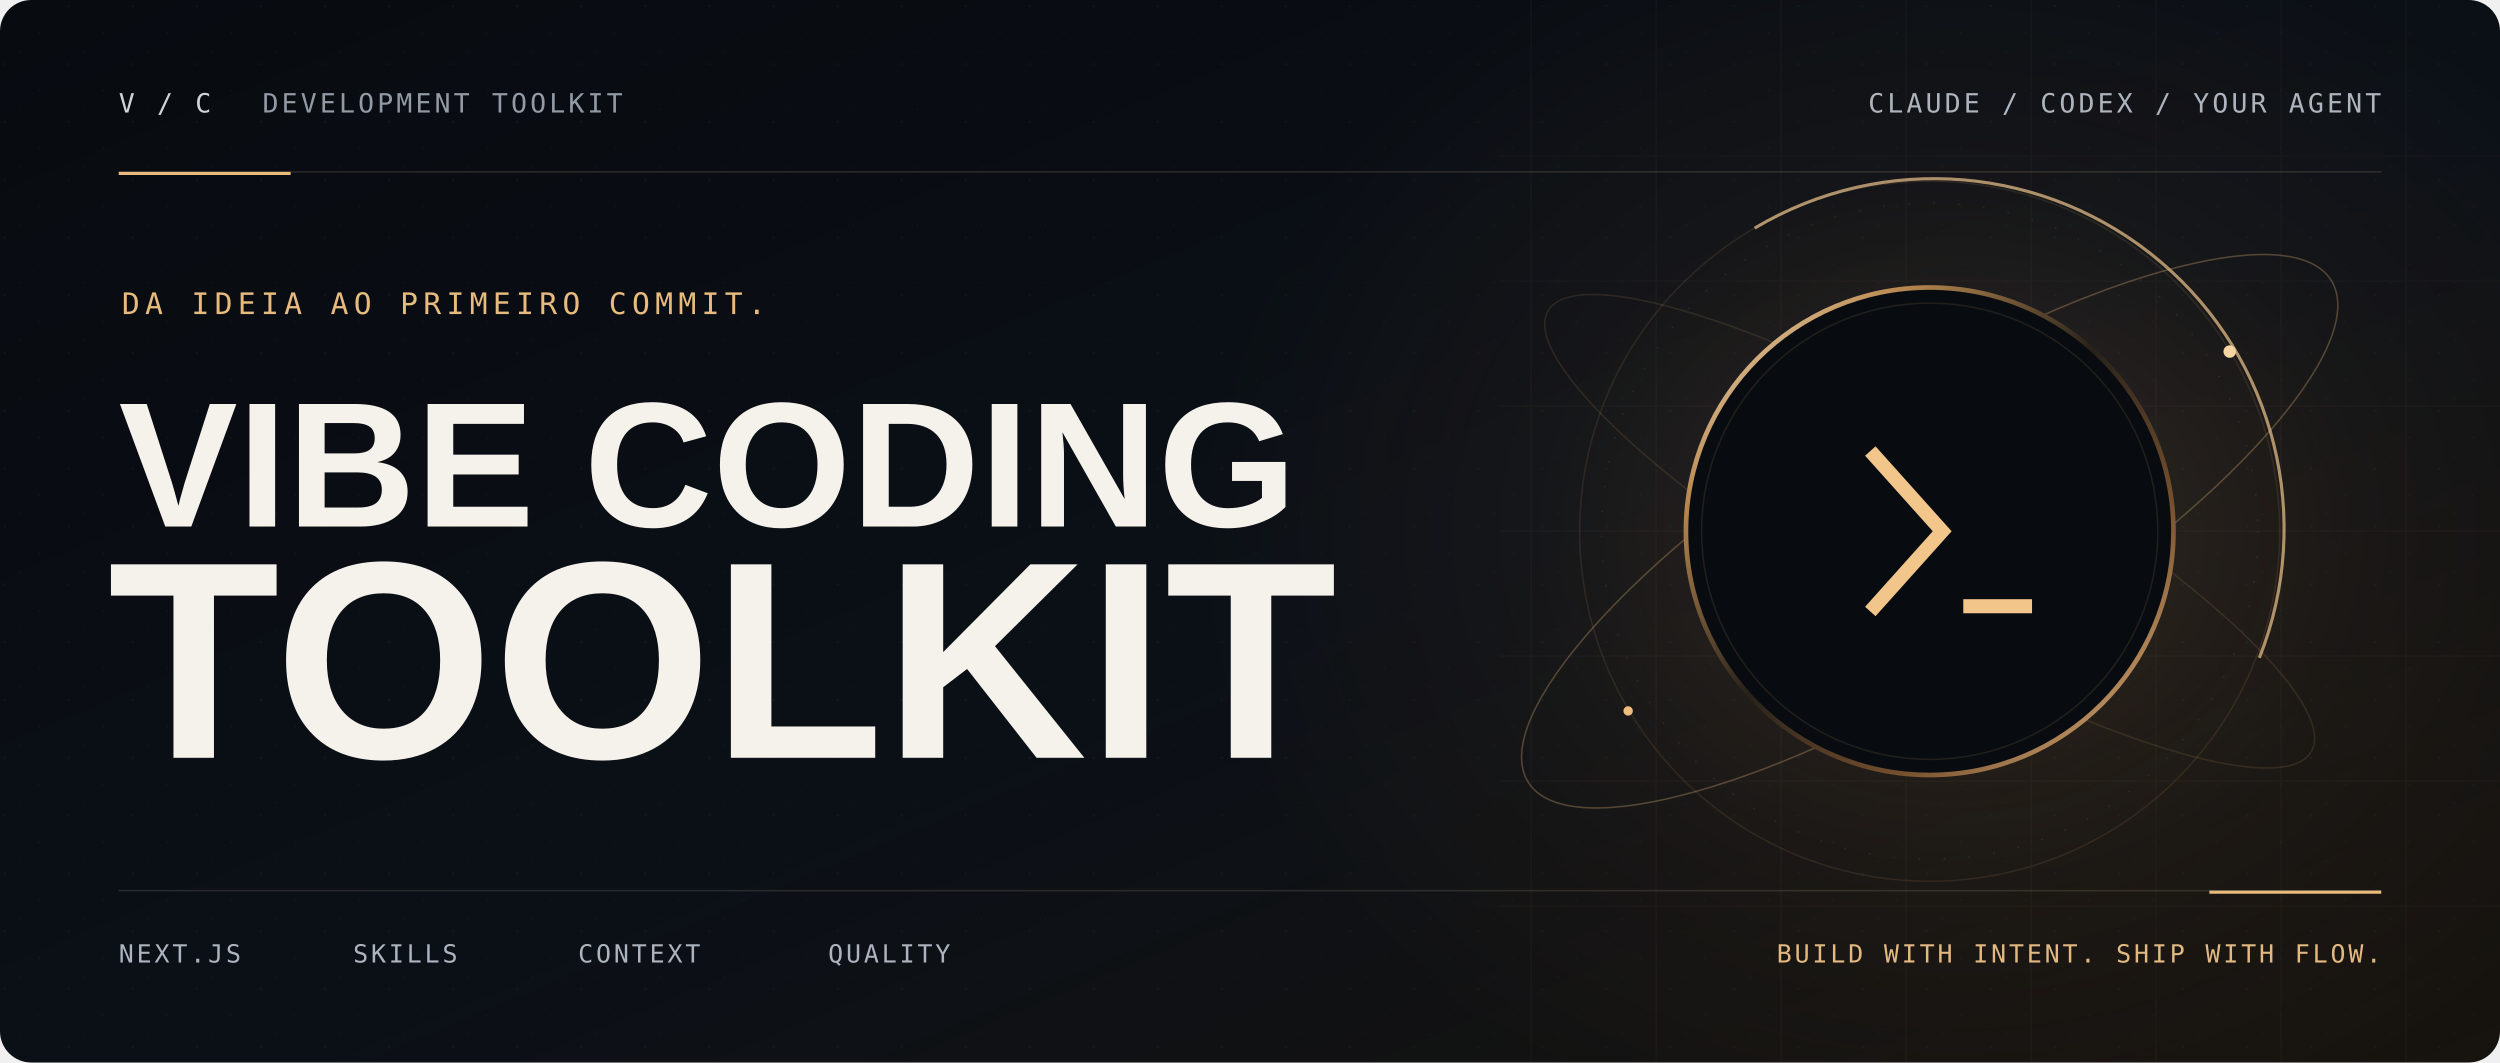
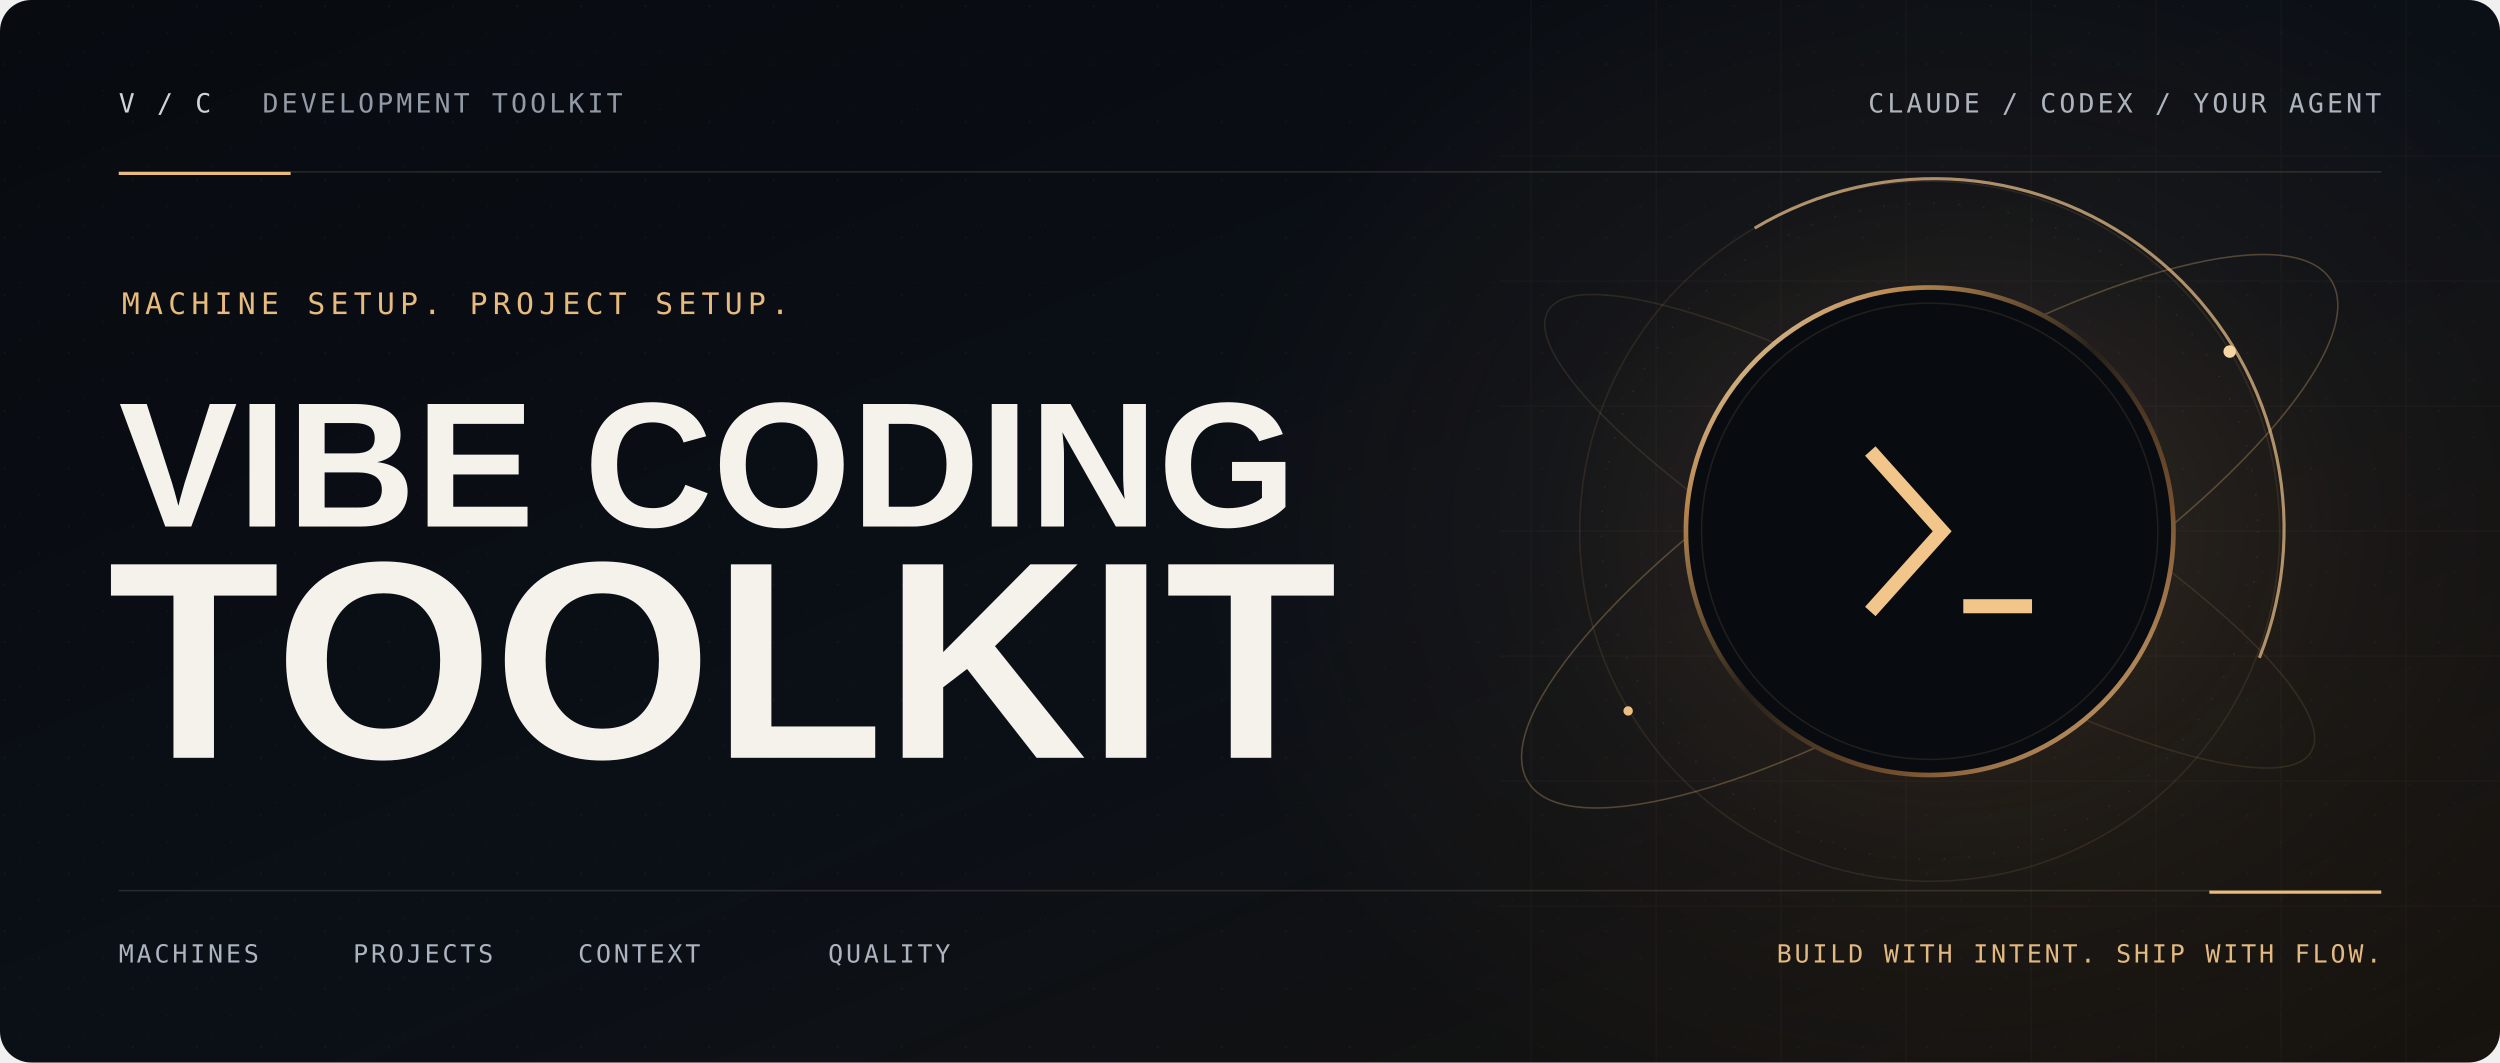
<svg xmlns="http://www.w3.org/2000/svg" width="1600" height="680" viewBox="0 0 1600 680" role="img" aria-labelledby="title description">
  <defs>
    <linearGradient id="background" x2="1" y2="1">
      <stop stop-color="#080b10" />
      <stop offset=".55" stop-color="#0b1017" />
      <stop offset="1" stop-color="#17130e" />
    </linearGradient>
    <radialGradient id="atmosphere">
      <stop stop-color="#f2b66d" stop-opacity=".18" />
      <stop offset=".55" stop-color="#b7783c" stop-opacity=".06" />
      <stop offset="1" stop-color="#b7783c" stop-opacity="0" />
    </radialGradient>
    <linearGradient id="metal" x1="0" y1="0" x2="1" y2="1">
      <stop stop-color="#fff0d5" />
      <stop offset=".22" stop-color="#b98950" />
      <stop offset=".48" stop-color="#27211a" />
      <stop offset=".72" stop-color="#76502e" />
      <stop offset="1" stop-color="#f4c58a" />
    </linearGradient>
    <linearGradient id="beam">
      <stop stop-color="#ecb976" stop-opacity="0" />
      <stop offset=".62" stop-color="#ecb976" stop-opacity=".12" />
      <stop offset=".88" stop-color="#f7d5a0" stop-opacity=".95" />
      <stop offset="1" stop-color="#ecb976" stop-opacity="0" />
    </linearGradient>
    <linearGradient id="sweep">
      <stop stop-color="#f9d6a0" stop-opacity="0" />
      <stop offset=".5" stop-color="#f9d6a0" stop-opacity=".12" />
      <stop offset="1" stop-color="#f9d6a0" stop-opacity="0" />
    </linearGradient>
    <pattern id="grain" width="41" height="37" patternUnits="userSpaceOnUse">
      <circle cx="3" cy="4" r=".6" fill="#fff" opacity=".05" />
      <circle cx="25" cy="21" r=".6" fill="#fff" opacity=".03" />
      <circle cx="13" cy="33" r=".5" fill="#fff" opacity=".04" />
    </pattern>
    <filter id="glow" x="-100%" y="-100%" width="300%" height="300%">
      <feGaussianBlur stdDeviation="8" />
    </filter>
    <clipPath id="frame">
      <rect width="1600" height="680" rx="20" />
    </clipPath>
    <clipPath id="type">
      <text x="76" y="337" font-family="Arial, Helvetica, sans-serif" font-size="114" font-weight="900" textLength="856" lengthAdjust="spacingAndGlyphs">VIBE CODING</text>
      <text x="69" y="485" font-family="Arial, Helvetica, sans-serif" font-size="180" font-weight="900" textLength="864" lengthAdjust="spacingAndGlyphs">TOOLKIT</text>
    </clipPath>
  </defs>
  <style>
    .settle { animation: settle 1.4s cubic-bezier(.16,1,.3,1) both; }
    .orbit { transform-origin: 1235px 340px; animation: orbit 4.6s cubic-bezier(.16,1,.3,1) both; }
    .light { animation: light 4.6s ease-in-out both; }
    .sweep { opacity: 0; animation: sweep 4.6s ease-in-out both; }
    .trace { stroke-dasharray: 1500; stroke-dashoffset: 0; animation: trace 2.6s ease-out both; }
    @keyframes settle { from { transform: translateY(12px); opacity: .7; } to { transform: translateY(0); opacity: 1; } }
    @keyframes orbit { from { transform: rotate(-14deg); } to { transform: rotate(0); } }
    @keyframes light { 0%,100% { opacity: .55; } 45% { opacity: 1; } }
    @keyframes sweep { 0%,15% { transform: translateX(-420px); opacity: 0; } 25%,65% { opacity: 1; } 100% { transform: translateX(1160px); opacity: 0; } }
    @keyframes trace { from { stroke-dashoffset: 1500; } to { stroke-dashoffset: 0; } }
    @media (prefers-reduced-motion: reduce) {
      .settle, .orbit, .light, .sweep, .trace { animation: none; }
    }
  </style>
  <g clip-path="url(#frame)">
    <rect width="1600" height="680" fill="url(#background)" />
    <ellipse class="light" cx="1250" cy="340" rx="490" ry="410" fill="url(#atmosphere)" />
    <path d="M980 0v680M1060 0v680M1140 0v680M1220 0v680M1300 0v680M1380 0v680M1460 0v680M1540 0v680M960 100h640M960 180h640M960 260h640M960 340h640M960 420h640M960 500h640M960 580h640" stroke="#d1aa76" stroke-opacity=".035" fill="none" />
    <rect width="1600" height="680" fill="url(#grain)" />
    <path d="M76 110h1448M76 570h1448" stroke="#c8b696" stroke-opacity=".16" />
    <path d="M76 111h110M1414 571h110" stroke="#e9bb7c" stroke-width="2" />
    <g fill="#d0d3d8" font-family="monospace" font-size="17" letter-spacing="2">
      <text x="76" y="72">V / C</text>
      <text x="168" y="72" fill="#929aa6">DEVELOPMENT TOOLKIT</text>
      <text x="1524" y="72" text-anchor="end" fill="#aeb4bd">CLAUDE / CODEX / YOUR AGENT</text>
    </g>
    <g class="orbit" fill="none">
      <circle cx="1235" cy="340" r="224" stroke="#d2a468" stroke-opacity=".12" />
      <circle cx="1235" cy="340" r="210" stroke="#e2b881" stroke-opacity=".1" stroke-dasharray="1 15" />
      <ellipse cx="1235" cy="340" rx="303" ry="88" transform="rotate(-32 1235 340)" stroke="#d8ac72" stroke-opacity=".32" />
      <ellipse cx="1235" cy="340" rx="282" ry="64" transform="rotate(30 1235 340)" stroke="#d8ac72" stroke-opacity=".13" />
      <path class="trace" d="M1123 146a224 224 0 0 1 323 275" stroke="#eec58e" stroke-opacity=".7" stroke-width="2" />
      <circle cx="1427" cy="225" r="4" fill="#f5d5a2" stroke="none" />
      <circle cx="1042" cy="455" r="3" fill="#edbe7f" stroke="none" />
    </g>
    <circle cx="1235" cy="340" r="156" fill="#080b10" stroke="url(#metal)" stroke-width="3" />
    <circle cx="1235" cy="340" r="146" fill="none" stroke="#e0af70" stroke-opacity=".12" />
    <path d="M1200 292l43 48-43 48M1261 388h35" fill="none" stroke="#f2c58b" stroke-width="9" stroke-linecap="square" stroke-linejoin="miter" />
    <path class="light" d="M1015 340h440" stroke="url(#beam)" stroke-width="17" filter="url(#glow)" />
    <path d="M946 340h593" stroke="url(#beam)" stroke-width="1" />
    <g class="settle">
-       <text x="78" y="201" fill="#e7ba7d" font-family="monospace" font-size="19" letter-spacing="3.4">DA IDEIA AO PRIMEIRO COMMIT.</text>
+       <text x="78" y="201" fill="#e7ba7d" font-family="monospace" font-size="19" letter-spacing="3.4">MACHINE SETUP. PROJECT SETUP.</text>
      <g fill="#f5f2eb" font-family="Arial, Helvetica, sans-serif" font-weight="900">
        <text x="76" y="337" font-size="114" textLength="856" lengthAdjust="spacingAndGlyphs">VIBE CODING</text>
        <text x="69" y="485" font-size="180" textLength="864" lengthAdjust="spacingAndGlyphs">TOOLKIT</text>
      </g>
    </g>
    <g clip-path="url(#type)">
      <rect class="sweep" x="0" y="210" width="320" height="310" fill="url(#sweep)" />
    </g>
    <g fill="#adb4bf" font-family="monospace" font-size="16" letter-spacing="1.8">
-       <text x="76" y="616">NEXT.JS</text>
-       <text x="226" y="616">SKILLS</text>
+       <text x="76" y="616">MACHINES</text>
+       <text x="226" y="616">PROJECTS</text>
      <text x="370" y="616">CONTEXT</text>
      <text x="530" y="616">QUALITY</text>
      <text x="1524" y="616" text-anchor="end" fill="#e3b982">BUILD WITH INTENT. SHIP WITH FLOW.</text>
    </g>
  </g>
</svg>
